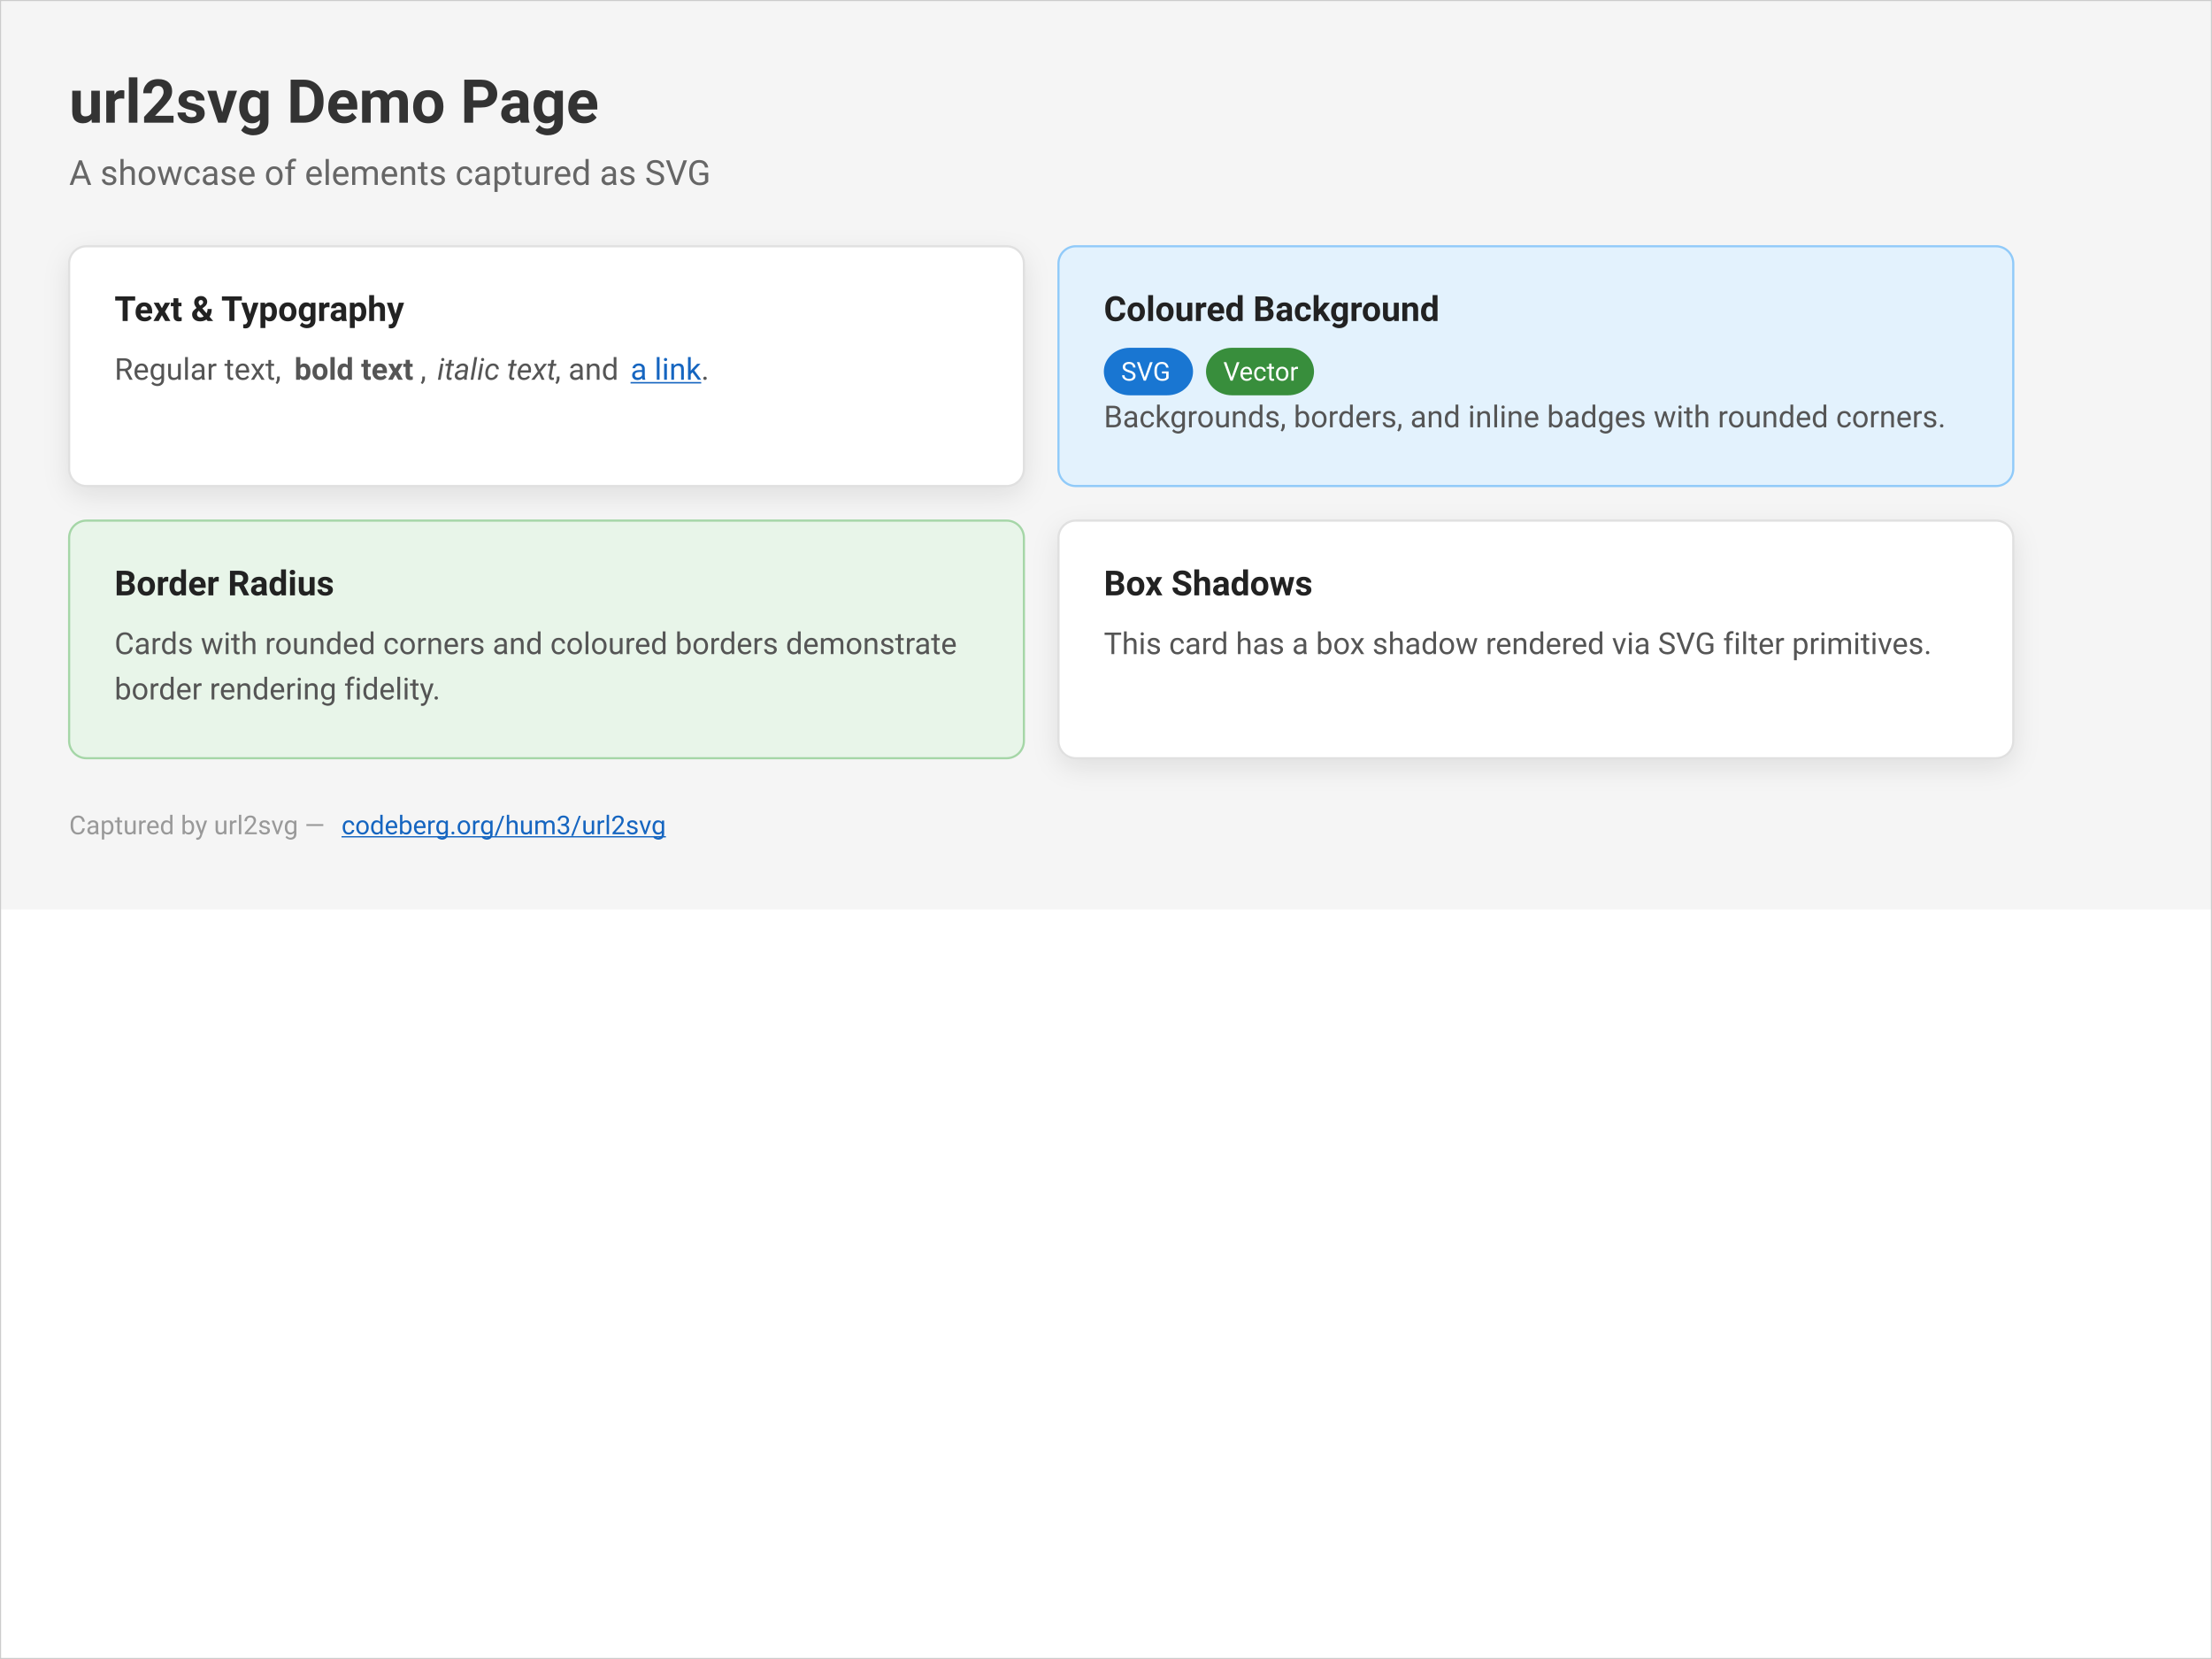
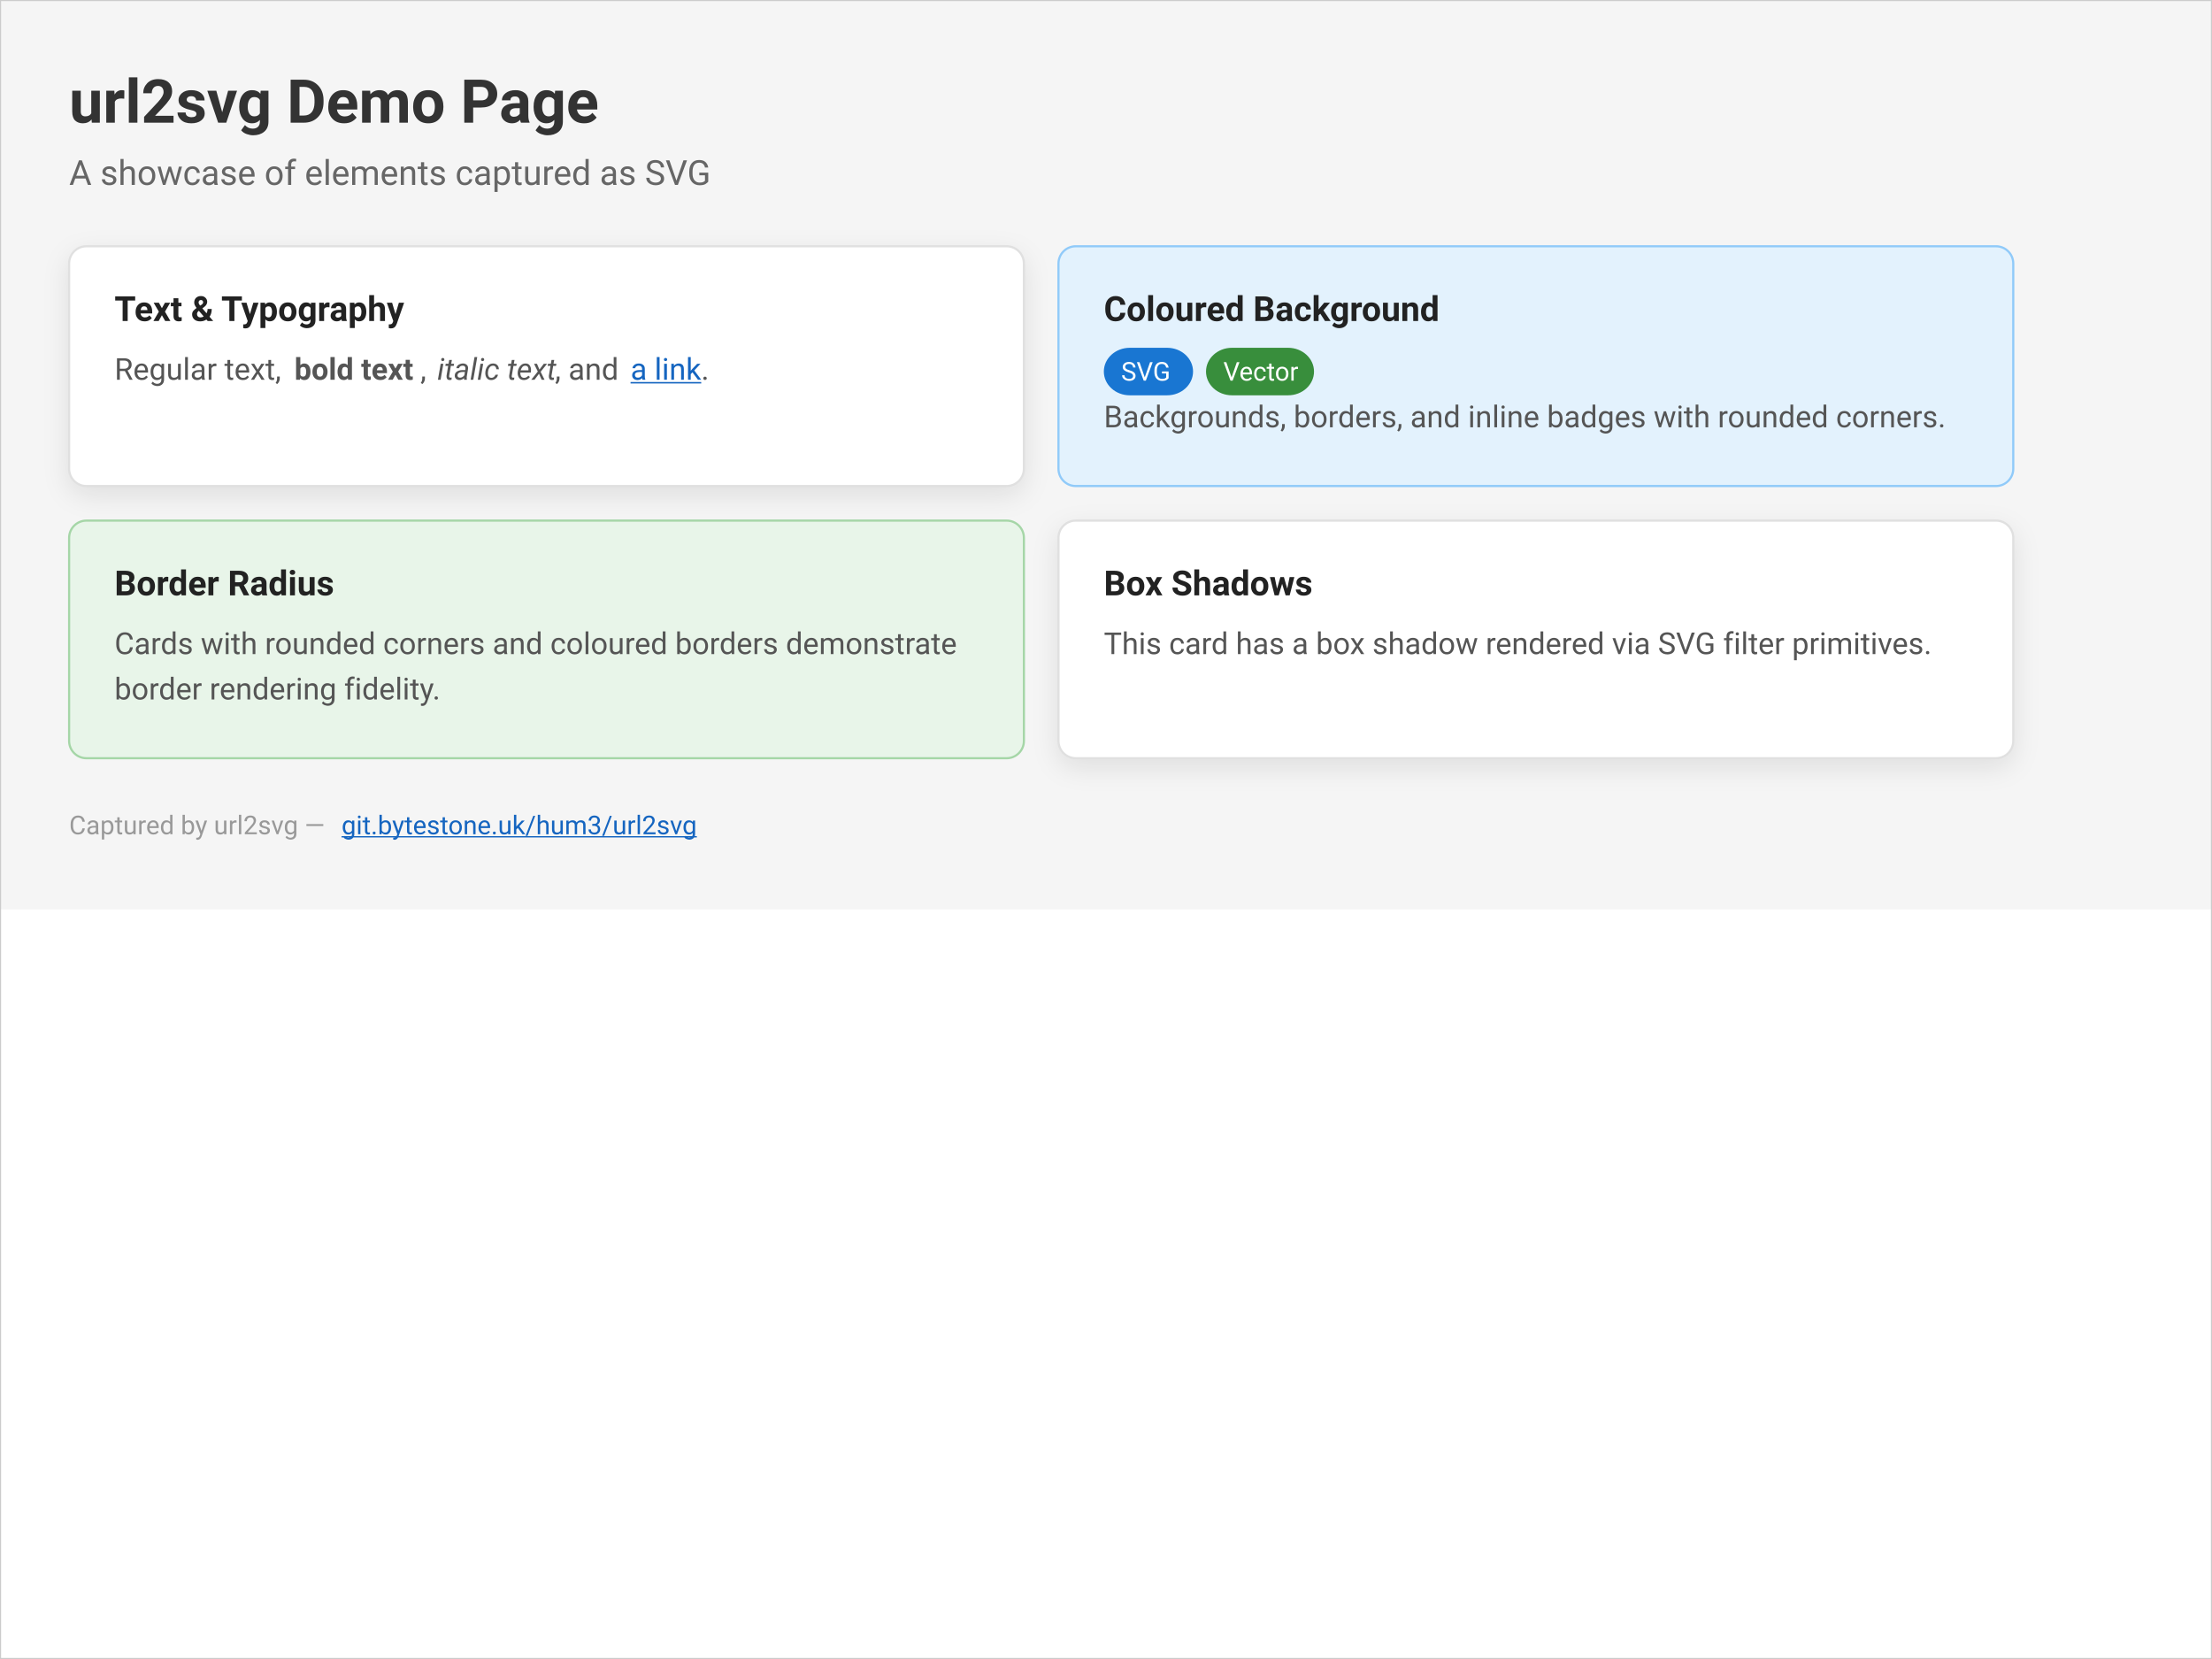
<svg xmlns="http://www.w3.org/2000/svg" xmlns:xlink="http://www.w3.org/1999/xlink" width="1024" height="768" viewBox="0 0 1024 768">
  <defs>
    <filter id="shadow1" x="-0.6" y="-0.6" width="2.2" height="2.2">
      <feGaussianBlur in="SourceAlpha" stdDeviation="6" />
      <feOffset dx="0" dy="4" result="offsetblur" />
      <feFlood flood-color="rgb(0,0,0)" flood-opacity="0.1" />
      <feComposite in2="offsetblur" operator="in" />
      <feMerge>
        <feMergeNode />
        <feMergeNode in="SourceGraphic" />
      </feMerge>
    </filter>
    <filter id="shadow2" x="-0.6" y="-0.6" width="2.2" height="2.2">
      <feGaussianBlur in="SourceAlpha" stdDeviation="6" />
      <feOffset dx="0" dy="4" result="offsetblur" />
      <feFlood flood-color="rgb(0,0,0)" flood-opacity="0.1" />
      <feComposite in2="offsetblur" operator="in" />
      <feMerge>
        <feMergeNode />
        <feMergeNode in="SourceGraphic" />
      </feMerge>
    </filter>
  </defs>
  <rect x="0" y="0" width="1024" height="768" fill="white" />
  <rect x="0" y="0" width="1024" height="421" fill="rgb(245,245,245)" />
  <text x="32" y="56.8" fill="rgb(51,51,51)" font-family="-apple-system, BlinkMacSystemFont, &quot;Segoe UI&quot;, Roboto, sans-serif" font-size="28" font-weight="700">url2svg Demo Page</text>
  <text x="32" y="85.6" fill="rgb(102,102,102)" font-family="-apple-system, BlinkMacSystemFont, &quot;Segoe UI&quot;, Roboto, sans-serif" font-size="16">A showcase of elements captured as SVG</text>
  <rect x="32" y="114" width="442" height="111" rx="8" fill="rgb(0,0,0)" filter="url(#shadow1)" />
  <rect x="32" y="114" width="442" height="111" rx="8" fill="rgb(255,255,255)" stroke="rgb(224,224,224)" stroke-width="1" />
  <text x="53" y="148.6" fill="rgb(34,34,34)" font-family="-apple-system, BlinkMacSystemFont, &quot;Segoe UI&quot;, Roboto, sans-serif" font-size="16" font-weight="700">Text &amp; Typography</text>
  <text x="53" y="175.8" fill="rgb(85,85,85)" font-family="-apple-system, BlinkMacSystemFont, &quot;Segoe UI&quot;, Roboto, sans-serif" font-size="14">Regular text,</text>
  <text x="194.6" y="175.8" fill="rgb(85,85,85)" font-family="-apple-system, BlinkMacSystemFont, &quot;Segoe UI&quot;, Roboto, sans-serif" font-size="14">,</text>
  <text x="256.9" y="175.8" fill="rgb(85,85,85)" font-family="-apple-system, BlinkMacSystemFont, &quot;Segoe UI&quot;, Roboto, sans-serif" font-size="14">, and</text>
  <text x="324.6" y="175.8" fill="rgb(85,85,85)" font-family="-apple-system, BlinkMacSystemFont, &quot;Segoe UI&quot;, Roboto, sans-serif" font-size="14">.</text>
  <text x="136.3" y="175.8" fill="rgb(85,85,85)" font-family="-apple-system, BlinkMacSystemFont, &quot;Segoe UI&quot;, Roboto, sans-serif" font-size="14" font-weight="700">bold text</text>
  <text x="202.4" y="175.8" fill="rgb(85,85,85)" font-family="-apple-system, BlinkMacSystemFont, &quot;Segoe UI&quot;, Roboto, sans-serif" font-size="14" font-style="italic">italic text</text>
-   <a xlink:href="https://codeberg.org/hum3/url2svg">
+   <a xlink:href="https://git.bytestone.uk/hum3/url2svg">
    <text x="291.9" y="175.8" fill="rgb(21,101,192)" font-family="-apple-system, BlinkMacSystemFont, &quot;Segoe UI&quot;, Roboto, sans-serif" font-size="14" text-decoration="underline">a link</text>
  </a>
  <rect x="490" y="114" width="442" height="111" rx="8" fill="rgb(227,242,253)" stroke="rgb(144,202,249)" stroke-width="1" />
  <text x="511" y="148.6" fill="rgb(34,34,34)" font-family="-apple-system, BlinkMacSystemFont, &quot;Segoe UI&quot;, Roboto, sans-serif" font-size="16" font-weight="700">Coloured Background</text>
  <rect x="511" y="161" width="41.3" height="22" rx="12" fill="rgb(25,118,210)" />
  <text x="519" y="176.2" fill="rgb(255,255,255)" font-family="-apple-system, BlinkMacSystemFont, &quot;Segoe UI&quot;, Roboto, sans-serif" font-size="12">SVG</text>
  <rect x="558.3" y="161" width="50" height="22" rx="12" fill="rgb(56,142,60)" />
  <text x="566.3" y="176.2" fill="rgb(255,255,255)" font-family="-apple-system, BlinkMacSystemFont, &quot;Segoe UI&quot;, Roboto, sans-serif" font-size="12">Vector</text>
  <text x="511" y="197.8" fill="rgb(85,85,85)" font-family="-apple-system, BlinkMacSystemFont, &quot;Segoe UI&quot;, Roboto, sans-serif" font-size="14">Backgrounds, borders, and inline badges with rounded corners.</text>
  <rect x="32" y="241" width="442" height="110" rx="8" fill="rgb(232,245,233)" stroke="rgb(165,214,167)" stroke-width="1" />
  <text x="53" y="275.6" fill="rgb(34,34,34)" font-family="-apple-system, BlinkMacSystemFont, &quot;Segoe UI&quot;, Roboto, sans-serif" font-size="16" font-weight="700">Border Radius</text>
  <text x="53" y="302.8" fill="rgb(85,85,85)" font-family="-apple-system, BlinkMacSystemFont, &quot;Segoe UI&quot;, Roboto, sans-serif" font-size="14">Cards with rounded corners and coloured borders demonstrate</text>
  <text x="53" y="323.8" fill="rgb(85,85,85)" font-family="-apple-system, BlinkMacSystemFont, &quot;Segoe UI&quot;, Roboto, sans-serif" font-size="14">border rendering fidelity.</text>
  <rect x="490" y="241" width="442" height="110" rx="8" fill="rgb(0,0,0)" filter="url(#shadow2)" />
  <rect x="490" y="241" width="442" height="110" rx="8" fill="rgb(255,255,255)" stroke="rgb(224,224,224)" stroke-width="1" />
  <text x="511" y="275.6" fill="rgb(34,34,34)" font-family="-apple-system, BlinkMacSystemFont, &quot;Segoe UI&quot;, Roboto, sans-serif" font-size="16" font-weight="700">Box Shadows</text>
  <text x="511" y="302.8" fill="rgb(85,85,85)" font-family="-apple-system, BlinkMacSystemFont, &quot;Segoe UI&quot;, Roboto, sans-serif" font-size="14">This card has a box shadow rendered via SVG filter primitives.</text>
  <text x="32" y="386.2" fill="rgb(153,153,153)" font-family="-apple-system, BlinkMacSystemFont, &quot;Segoe UI&quot;, Roboto, sans-serif" font-size="12">Captured by url2svg —</text>
-   <a xlink:href="https://codeberg.org/hum3/url2svg">
-     <text x="158.1" y="386.2" fill="rgb(21,101,192)" font-family="-apple-system, BlinkMacSystemFont, &quot;Segoe UI&quot;, Roboto, sans-serif" font-size="12" text-decoration="underline">codeberg.org/hum3/url2svg</text>
+   <a xlink:href="https://git.bytestone.uk/hum3/url2svg">
+     <text x="158.1" y="386.2" fill="rgb(21,101,192)" font-family="-apple-system, BlinkMacSystemFont, &quot;Segoe UI&quot;, Roboto, sans-serif" font-size="12" text-decoration="underline">git.bytestone.uk/hum3/url2svg</text>
  </a>
  <rect x="0" y="0" width="1024" height="768" fill="none" stroke="#ccc" stroke-width="1" />
</svg>
